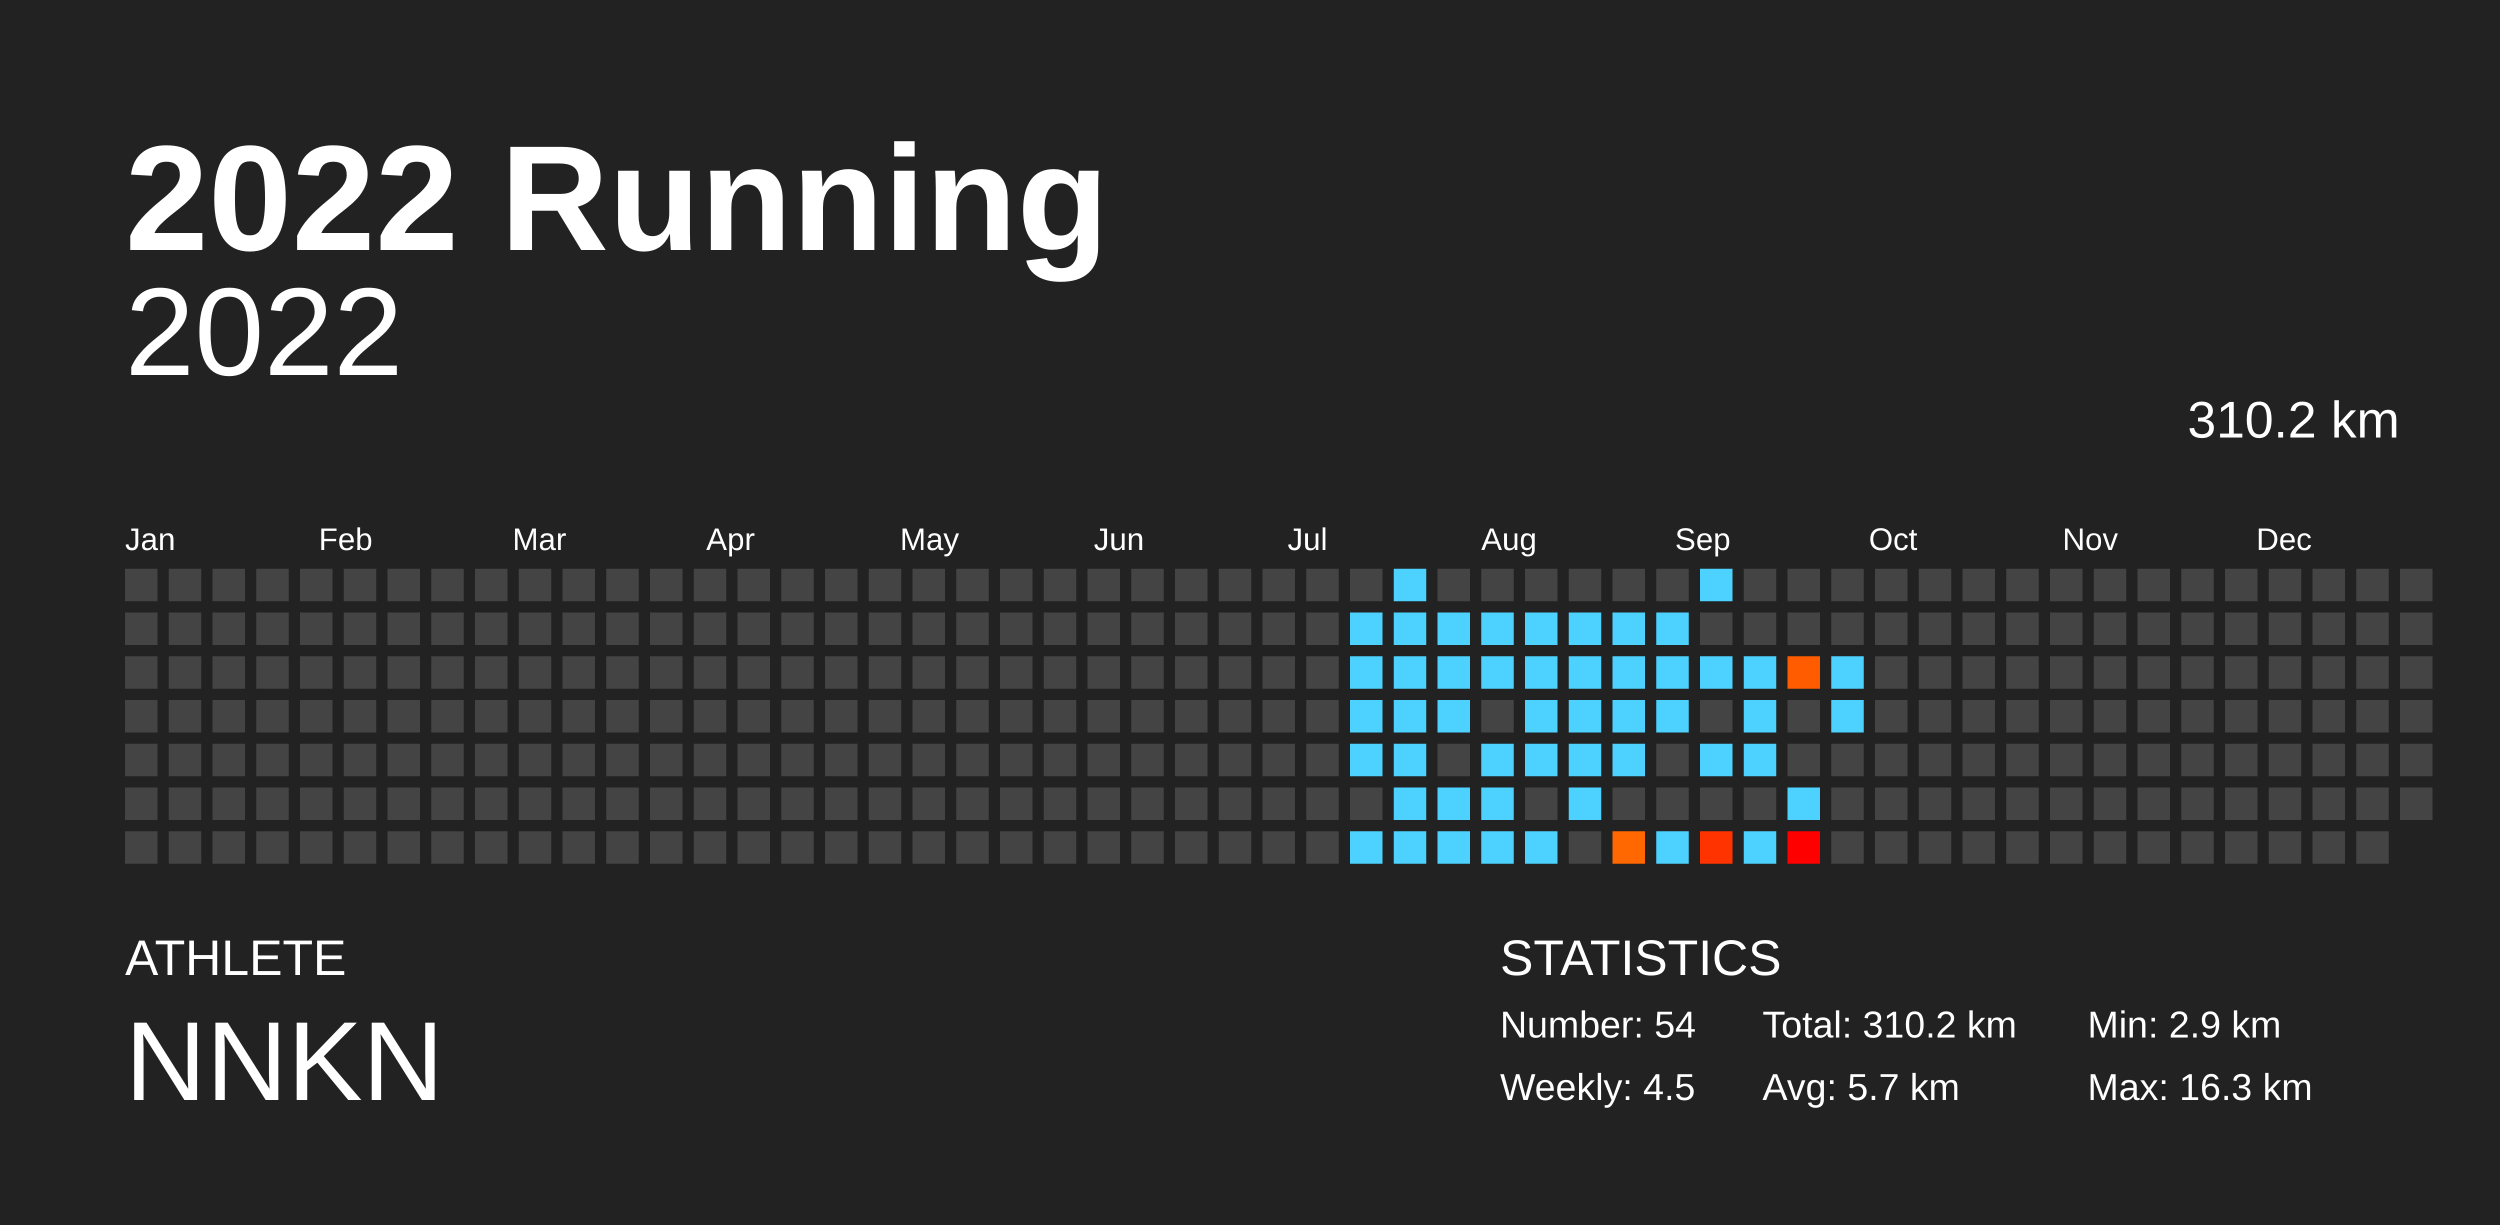
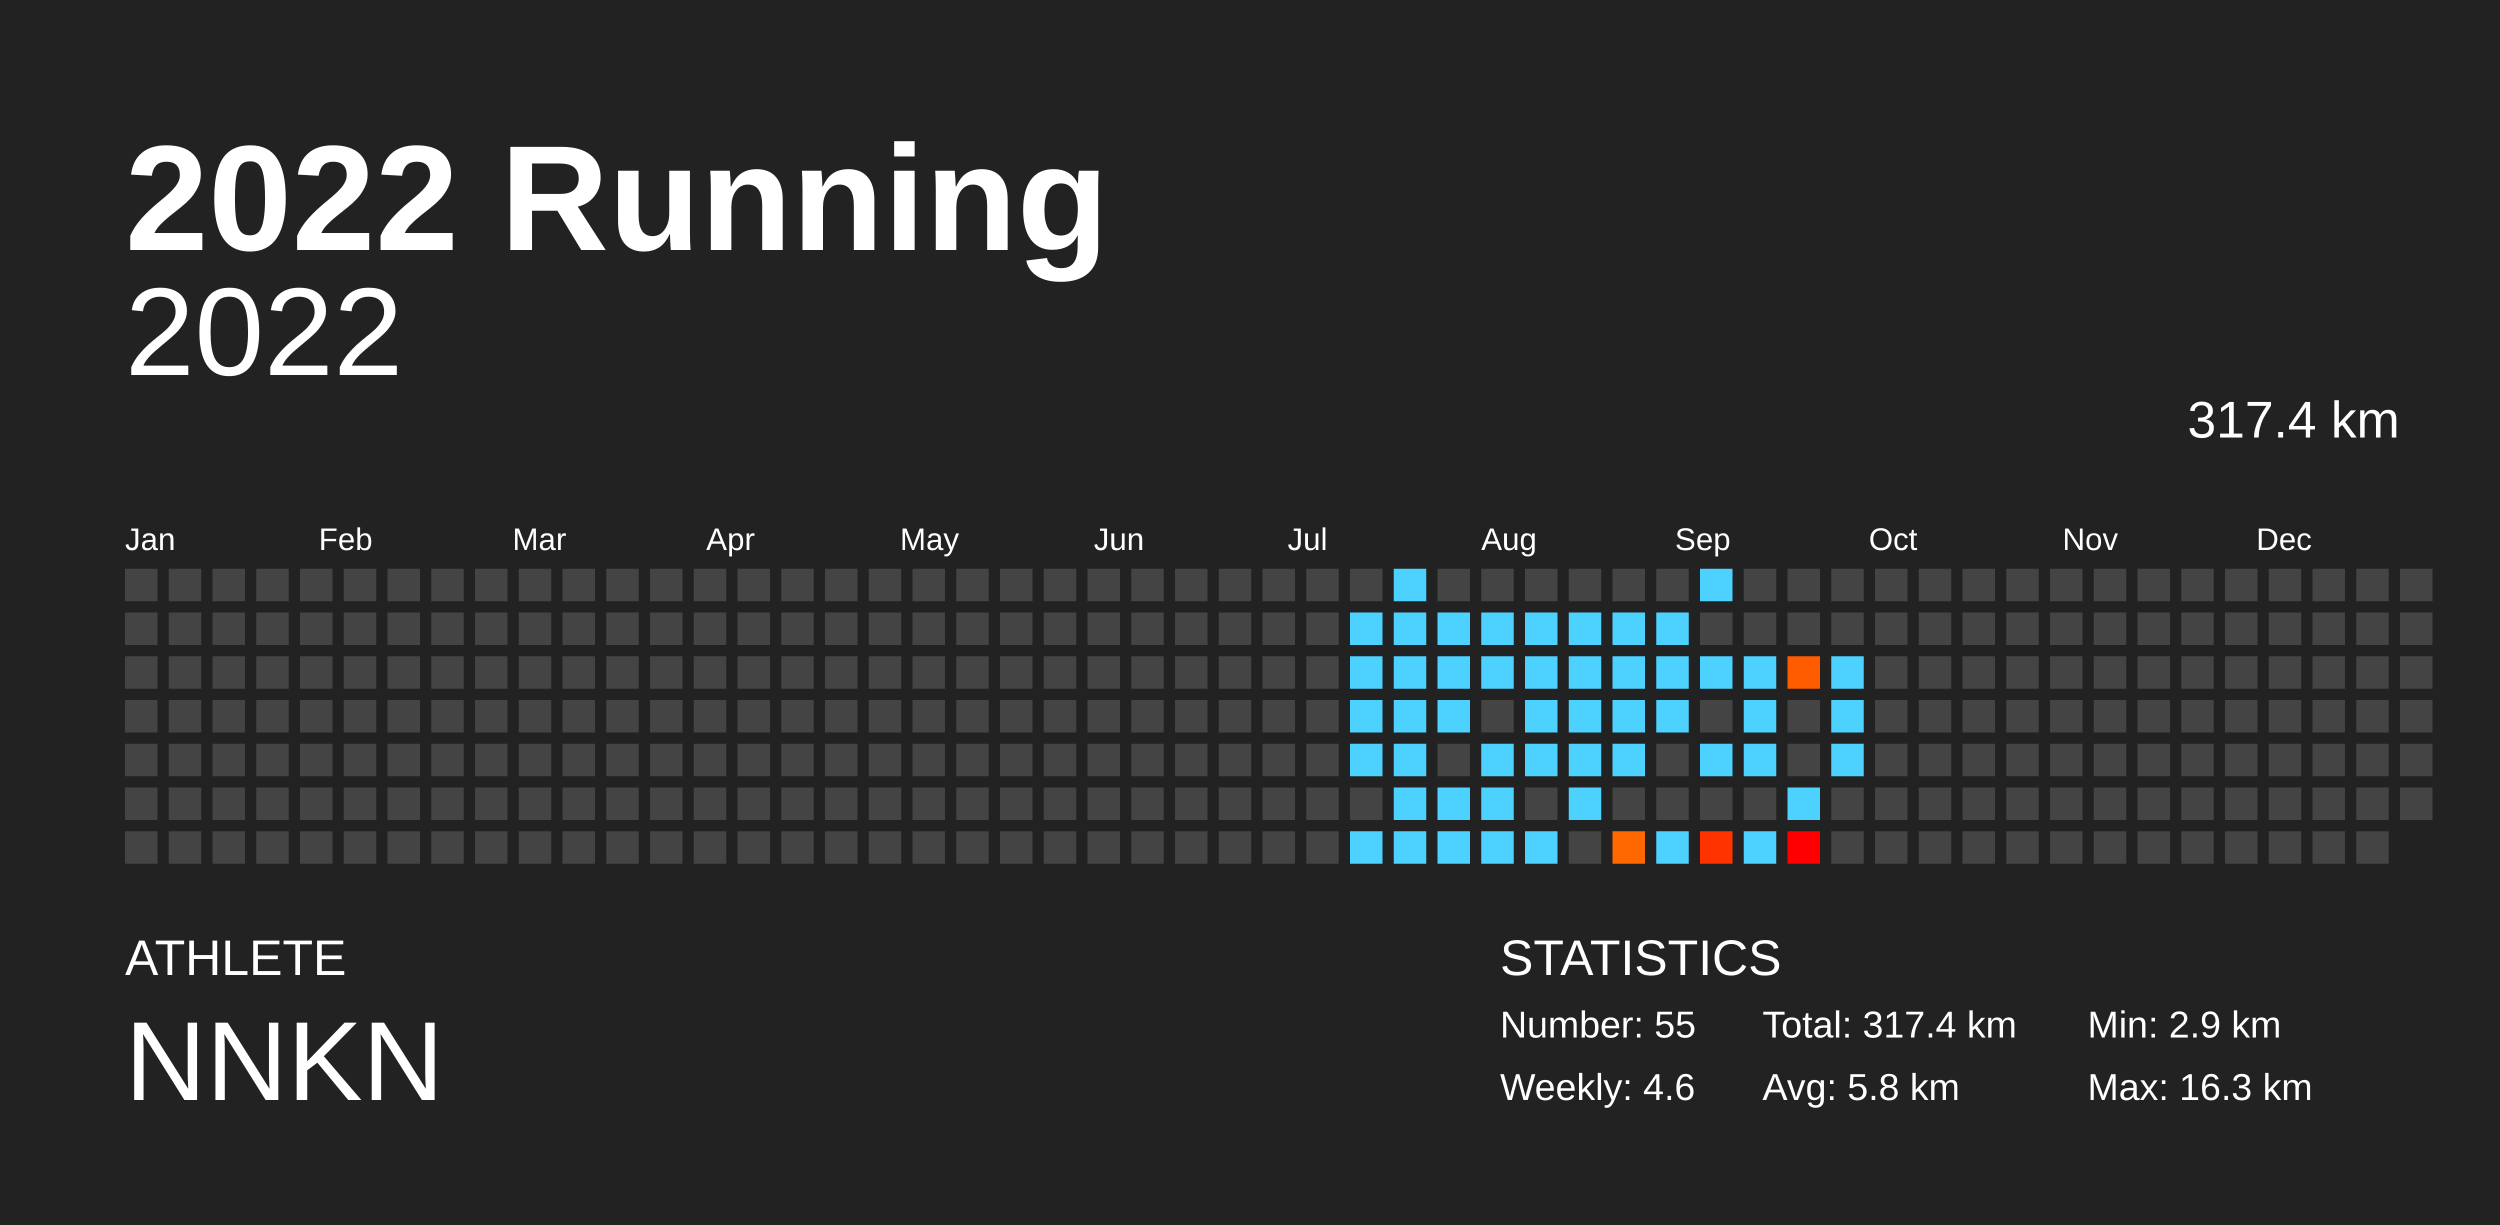
<svg xmlns="http://www.w3.org/2000/svg" baseProfile="full" height="98mm" version="1.1" viewBox="0,0,200,98" width="200mm">
  <defs />
  <rect fill="#222222" height="98" width="200" x="0" y="0" />
  <text fill="#FFFFFF" style="font-size:12px; font-family:Arial; font-weight:bold;" x="10" y="20">2022 Running</text>
  <text fill="#FFFFFF" style="font-size:4px; font-family:Arial" x="10" y="78">ATHLETE</text>
  <text fill="#FFFFFF" style="font-size:9px; font-family:Arial" x="10" y="88">NNKN</text>
  <text fill="#FFFFFF" style="font-size:4px; font-family:Arial" x="120" y="78">STATISTICS</text>
-   <text fill="#FFFFFF" style="font-size:3px; font-family:Arial" x="120" y="83">Number: 54</text>
-   <text fill="#FFFFFF" style="font-size:3px; font-family:Arial" x="120" y="88">Weekly: 4.5</text>
-   <text fill="#FFFFFF" style="font-size:3px; font-family:Arial" x="141" y="83">Total: 310.2 km</text>
-   <text fill="#FFFFFF" style="font-size:3px; font-family:Arial" x="141" y="88">Avg: 5.7 km</text>
+   <text fill="#FFFFFF" style="font-size:3px; font-family:Arial" x="120" y="83">Number: 55</text>
+   <text fill="#FFFFFF" style="font-size:3px; font-family:Arial" x="120" y="88">Weekly: 4.6</text>
+   <text fill="#FFFFFF" style="font-size:3px; font-family:Arial" x="141" y="83">Total: 317.4 km</text>
+   <text fill="#FFFFFF" style="font-size:3px; font-family:Arial" x="141" y="88">Avg: 5.8 km</text>
  <text fill="#FFFFFF" style="font-size:3px; font-family:Arial" x="167" y="83">Min: 2.9 km</text>
  <text fill="#FFFFFF" style="font-size:3px; font-family:Arial" x="167" y="88">Max: 16.3 km</text>
  <text alignment-baseline="hanging" fill="#FFFFFF" style="font-size:10.0px; font-family:Arial;" x="10" y="30">2022</text>
-   <text alignment-baseline="hanging" fill="#FFFFFF" style="font-size:4.125px; font-family:Arial;" x="175" y="35">310.2 km</text>
+   <text alignment-baseline="hanging" fill="#FFFFFF" style="font-size:4.125px; font-family:Arial;" x="175" y="35">317.4 km</text>
  <text fill="#FFFFFF" style="font-size:2.5px; font-family:Arial" x="10.0" y="44">Jan</text>
  <text fill="#FFFFFF" style="font-size:2.5px; font-family:Arial" x="25.5" y="44">Feb</text>
  <text fill="#FFFFFF" style="font-size:2.5px; font-family:Arial" x="41.0" y="44">Mar</text>
  <text fill="#FFFFFF" style="font-size:2.5px; font-family:Arial" x="56.5" y="44">Apr</text>
  <text fill="#FFFFFF" style="font-size:2.5px; font-family:Arial" x="72.0" y="44">May</text>
  <text fill="#FFFFFF" style="font-size:2.5px; font-family:Arial" x="87.5" y="44">Jun</text>
  <text fill="#FFFFFF" style="font-size:2.5px; font-family:Arial" x="103.0" y="44">Jul</text>
  <text fill="#FFFFFF" style="font-size:2.5px; font-family:Arial" x="118.5" y="44">Aug</text>
  <text fill="#FFFFFF" style="font-size:2.5px; font-family:Arial" x="134.0" y="44">Sep</text>
  <text fill="#FFFFFF" style="font-size:2.5px; font-family:Arial" x="149.5" y="44">Oct</text>
  <text fill="#FFFFFF" style="font-size:2.5px; font-family:Arial" x="165.0" y="44">Nov</text>
  <text fill="#FFFFFF" style="font-size:2.5px; font-family:Arial" x="180.5" y="44">Dec</text>
  <rect fill="#444444" height="2.6" width="2.6" x="10.0" y="45.5" />
  <rect fill="#444444" height="2.6" width="2.6" x="10.0" y="49.0" />
  <rect fill="#444444" height="2.6" width="2.6" x="10.0" y="52.5" />
  <rect fill="#444444" height="2.6" width="2.6" x="10.0" y="56.0" />
  <rect fill="#444444" height="2.6" width="2.6" x="10.0" y="59.5" />
  <rect fill="#444444" height="2.6" width="2.6" x="10.0" y="63.0" />
  <rect fill="#444444" height="2.6" width="2.6" x="10.0" y="66.5" />
  <rect fill="#444444" height="2.6" width="2.6" x="13.5" y="45.5" />
  <rect fill="#444444" height="2.6" width="2.6" x="13.5" y="49.0" />
  <rect fill="#444444" height="2.6" width="2.6" x="13.5" y="52.5" />
  <rect fill="#444444" height="2.6" width="2.6" x="13.5" y="56.0" />
  <rect fill="#444444" height="2.6" width="2.6" x="13.5" y="59.5" />
  <rect fill="#444444" height="2.6" width="2.6" x="13.5" y="63.0" />
  <rect fill="#444444" height="2.6" width="2.6" x="13.5" y="66.5" />
  <rect fill="#444444" height="2.6" width="2.6" x="17.0" y="45.5" />
  <rect fill="#444444" height="2.6" width="2.6" x="17.0" y="49.0" />
  <rect fill="#444444" height="2.6" width="2.6" x="17.0" y="52.5" />
  <rect fill="#444444" height="2.6" width="2.6" x="17.0" y="56.0" />
  <rect fill="#444444" height="2.6" width="2.6" x="17.0" y="59.5" />
  <rect fill="#444444" height="2.6" width="2.6" x="17.0" y="63.0" />
  <rect fill="#444444" height="2.6" width="2.6" x="17.0" y="66.5" />
  <rect fill="#444444" height="2.6" width="2.6" x="20.5" y="45.5" />
  <rect fill="#444444" height="2.6" width="2.6" x="20.5" y="49.0" />
  <rect fill="#444444" height="2.6" width="2.6" x="20.5" y="52.5" />
  <rect fill="#444444" height="2.6" width="2.6" x="20.5" y="56.0" />
  <rect fill="#444444" height="2.6" width="2.6" x="20.5" y="59.5" />
  <rect fill="#444444" height="2.6" width="2.6" x="20.5" y="63.0" />
  <rect fill="#444444" height="2.6" width="2.6" x="20.5" y="66.5" />
  <rect fill="#444444" height="2.6" width="2.6" x="24.0" y="45.5" />
  <rect fill="#444444" height="2.6" width="2.6" x="24.0" y="49.0" />
  <rect fill="#444444" height="2.6" width="2.6" x="24.0" y="52.5" />
  <rect fill="#444444" height="2.6" width="2.6" x="24.0" y="56.0" />
  <rect fill="#444444" height="2.6" width="2.6" x="24.0" y="59.5" />
  <rect fill="#444444" height="2.6" width="2.6" x="24.0" y="63.0" />
  <rect fill="#444444" height="2.6" width="2.6" x="24.0" y="66.5" />
  <rect fill="#444444" height="2.6" width="2.6" x="27.5" y="45.5" />
  <rect fill="#444444" height="2.6" width="2.6" x="27.5" y="49.0" />
  <rect fill="#444444" height="2.6" width="2.6" x="27.5" y="52.5" />
  <rect fill="#444444" height="2.6" width="2.6" x="27.5" y="56.0" />
  <rect fill="#444444" height="2.6" width="2.6" x="27.5" y="59.5" />
  <rect fill="#444444" height="2.6" width="2.6" x="27.5" y="63.0" />
  <rect fill="#444444" height="2.6" width="2.6" x="27.5" y="66.5" />
  <rect fill="#444444" height="2.6" width="2.6" x="31.0" y="45.5" />
  <rect fill="#444444" height="2.6" width="2.6" x="31.0" y="49.0" />
  <rect fill="#444444" height="2.6" width="2.6" x="31.0" y="52.5" />
  <rect fill="#444444" height="2.6" width="2.6" x="31.0" y="56.0" />
  <rect fill="#444444" height="2.6" width="2.6" x="31.0" y="59.5" />
  <rect fill="#444444" height="2.6" width="2.6" x="31.0" y="63.0" />
  <rect fill="#444444" height="2.6" width="2.6" x="31.0" y="66.5" />
  <rect fill="#444444" height="2.6" width="2.6" x="34.5" y="45.5" />
  <rect fill="#444444" height="2.6" width="2.6" x="34.5" y="49.0" />
  <rect fill="#444444" height="2.6" width="2.6" x="34.5" y="52.5" />
  <rect fill="#444444" height="2.6" width="2.6" x="34.5" y="56.0" />
  <rect fill="#444444" height="2.6" width="2.6" x="34.5" y="59.5" />
  <rect fill="#444444" height="2.6" width="2.6" x="34.5" y="63.0" />
  <rect fill="#444444" height="2.6" width="2.6" x="34.5" y="66.5" />
  <rect fill="#444444" height="2.6" width="2.6" x="38.0" y="45.5" />
  <rect fill="#444444" height="2.6" width="2.6" x="38.0" y="49.0" />
  <rect fill="#444444" height="2.6" width="2.6" x="38.0" y="52.5" />
  <rect fill="#444444" height="2.6" width="2.6" x="38.0" y="56.0" />
  <rect fill="#444444" height="2.6" width="2.6" x="38.0" y="59.5" />
  <rect fill="#444444" height="2.6" width="2.6" x="38.0" y="63.0" />
  <rect fill="#444444" height="2.6" width="2.6" x="38.0" y="66.5" />
  <rect fill="#444444" height="2.6" width="2.6" x="41.5" y="45.5" />
  <rect fill="#444444" height="2.6" width="2.6" x="41.5" y="49.0" />
  <rect fill="#444444" height="2.6" width="2.6" x="41.5" y="52.5" />
  <rect fill="#444444" height="2.6" width="2.6" x="41.5" y="56.0" />
  <rect fill="#444444" height="2.6" width="2.6" x="41.5" y="59.5" />
  <rect fill="#444444" height="2.6" width="2.6" x="41.5" y="63.0" />
  <rect fill="#444444" height="2.6" width="2.6" x="41.5" y="66.5" />
  <rect fill="#444444" height="2.6" width="2.6" x="45.0" y="45.5" />
  <rect fill="#444444" height="2.6" width="2.6" x="45.0" y="49.0" />
  <rect fill="#444444" height="2.6" width="2.6" x="45.0" y="52.5" />
  <rect fill="#444444" height="2.6" width="2.6" x="45.0" y="56.0" />
  <rect fill="#444444" height="2.6" width="2.6" x="45.0" y="59.5" />
  <rect fill="#444444" height="2.6" width="2.6" x="45.0" y="63.0" />
  <rect fill="#444444" height="2.6" width="2.6" x="45.0" y="66.5" />
  <rect fill="#444444" height="2.6" width="2.6" x="48.5" y="45.5" />
  <rect fill="#444444" height="2.6" width="2.6" x="48.5" y="49.0" />
  <rect fill="#444444" height="2.6" width="2.6" x="48.5" y="52.5" />
  <rect fill="#444444" height="2.6" width="2.6" x="48.5" y="56.0" />
  <rect fill="#444444" height="2.6" width="2.6" x="48.5" y="59.5" />
  <rect fill="#444444" height="2.6" width="2.6" x="48.5" y="63.0" />
  <rect fill="#444444" height="2.6" width="2.6" x="48.5" y="66.5" />
  <rect fill="#444444" height="2.6" width="2.6" x="52.0" y="45.5" />
  <rect fill="#444444" height="2.6" width="2.6" x="52.0" y="49.0" />
  <rect fill="#444444" height="2.6" width="2.6" x="52.0" y="52.5" />
  <rect fill="#444444" height="2.6" width="2.6" x="52.0" y="56.0" />
  <rect fill="#444444" height="2.6" width="2.6" x="52.0" y="59.5" />
  <rect fill="#444444" height="2.6" width="2.6" x="52.0" y="63.0" />
  <rect fill="#444444" height="2.6" width="2.6" x="52.0" y="66.5" />
  <rect fill="#444444" height="2.6" width="2.6" x="55.5" y="45.5" />
  <rect fill="#444444" height="2.6" width="2.6" x="55.5" y="49.0" />
  <rect fill="#444444" height="2.6" width="2.6" x="55.5" y="52.5" />
  <rect fill="#444444" height="2.6" width="2.6" x="55.5" y="56.0" />
  <rect fill="#444444" height="2.6" width="2.6" x="55.5" y="59.5" />
  <rect fill="#444444" height="2.6" width="2.6" x="55.5" y="63.0" />
  <rect fill="#444444" height="2.6" width="2.6" x="55.5" y="66.5" />
  <rect fill="#444444" height="2.6" width="2.6" x="59.0" y="45.5" />
  <rect fill="#444444" height="2.6" width="2.6" x="59.0" y="49.0" />
  <rect fill="#444444" height="2.6" width="2.6" x="59.0" y="52.5" />
  <rect fill="#444444" height="2.6" width="2.6" x="59.0" y="56.0" />
  <rect fill="#444444" height="2.6" width="2.6" x="59.0" y="59.5" />
  <rect fill="#444444" height="2.6" width="2.6" x="59.0" y="63.0" />
  <rect fill="#444444" height="2.6" width="2.6" x="59.0" y="66.5" />
  <rect fill="#444444" height="2.6" width="2.6" x="62.5" y="45.5" />
  <rect fill="#444444" height="2.6" width="2.6" x="62.5" y="49.0" />
  <rect fill="#444444" height="2.6" width="2.6" x="62.5" y="52.5" />
  <rect fill="#444444" height="2.6" width="2.6" x="62.5" y="56.0" />
  <rect fill="#444444" height="2.6" width="2.6" x="62.5" y="59.5" />
  <rect fill="#444444" height="2.6" width="2.6" x="62.5" y="63.0" />
  <rect fill="#444444" height="2.6" width="2.6" x="62.5" y="66.5" />
  <rect fill="#444444" height="2.6" width="2.6" x="66.0" y="45.5" />
  <rect fill="#444444" height="2.6" width="2.6" x="66.0" y="49.0" />
  <rect fill="#444444" height="2.6" width="2.6" x="66.0" y="52.5" />
  <rect fill="#444444" height="2.6" width="2.6" x="66.0" y="56.0" />
  <rect fill="#444444" height="2.6" width="2.6" x="66.0" y="59.5" />
  <rect fill="#444444" height="2.6" width="2.6" x="66.0" y="63.0" />
  <rect fill="#444444" height="2.6" width="2.6" x="66.0" y="66.5" />
  <rect fill="#444444" height="2.6" width="2.6" x="69.5" y="45.5" />
  <rect fill="#444444" height="2.6" width="2.6" x="69.5" y="49.0" />
  <rect fill="#444444" height="2.6" width="2.6" x="69.5" y="52.5" />
  <rect fill="#444444" height="2.6" width="2.6" x="69.5" y="56.0" />
  <rect fill="#444444" height="2.6" width="2.6" x="69.5" y="59.5" />
  <rect fill="#444444" height="2.6" width="2.6" x="69.5" y="63.0" />
  <rect fill="#444444" height="2.6" width="2.6" x="69.5" y="66.5" />
  <rect fill="#444444" height="2.6" width="2.6" x="73.0" y="45.5" />
  <rect fill="#444444" height="2.6" width="2.6" x="73.0" y="49.0" />
  <rect fill="#444444" height="2.6" width="2.6" x="73.0" y="52.5" />
  <rect fill="#444444" height="2.6" width="2.6" x="73.0" y="56.0" />
  <rect fill="#444444" height="2.6" width="2.6" x="73.0" y="59.5" />
  <rect fill="#444444" height="2.6" width="2.6" x="73.0" y="63.0" />
  <rect fill="#444444" height="2.6" width="2.6" x="73.0" y="66.5" />
  <rect fill="#444444" height="2.6" width="2.6" x="76.5" y="45.5" />
  <rect fill="#444444" height="2.6" width="2.6" x="76.5" y="49.0" />
  <rect fill="#444444" height="2.6" width="2.6" x="76.5" y="52.5" />
  <rect fill="#444444" height="2.6" width="2.6" x="76.5" y="56.0" />
  <rect fill="#444444" height="2.6" width="2.6" x="76.5" y="59.5" />
  <rect fill="#444444" height="2.6" width="2.6" x="76.5" y="63.0" />
  <rect fill="#444444" height="2.6" width="2.6" x="76.5" y="66.5" />
  <rect fill="#444444" height="2.6" width="2.6" x="80.0" y="45.5" />
  <rect fill="#444444" height="2.6" width="2.6" x="80.0" y="49.0" />
  <rect fill="#444444" height="2.6" width="2.6" x="80.0" y="52.5" />
  <rect fill="#444444" height="2.6" width="2.6" x="80.0" y="56.0" />
  <rect fill="#444444" height="2.6" width="2.6" x="80.0" y="59.5" />
  <rect fill="#444444" height="2.6" width="2.6" x="80.0" y="63.0" />
  <rect fill="#444444" height="2.6" width="2.6" x="80.0" y="66.5" />
  <rect fill="#444444" height="2.6" width="2.6" x="83.5" y="45.5" />
  <rect fill="#444444" height="2.6" width="2.6" x="83.5" y="49.0" />
  <rect fill="#444444" height="2.6" width="2.6" x="83.5" y="52.5" />
  <rect fill="#444444" height="2.6" width="2.6" x="83.5" y="56.0" />
  <rect fill="#444444" height="2.6" width="2.6" x="83.5" y="59.5" />
  <rect fill="#444444" height="2.6" width="2.6" x="83.5" y="63.0" />
  <rect fill="#444444" height="2.6" width="2.6" x="83.5" y="66.5" />
  <rect fill="#444444" height="2.6" width="2.6" x="87.0" y="45.5" />
  <rect fill="#444444" height="2.6" width="2.6" x="87.0" y="49.0" />
  <rect fill="#444444" height="2.6" width="2.6" x="87.0" y="52.5" />
  <rect fill="#444444" height="2.6" width="2.6" x="87.0" y="56.0" />
  <rect fill="#444444" height="2.6" width="2.6" x="87.0" y="59.5" />
  <rect fill="#444444" height="2.6" width="2.6" x="87.0" y="63.0" />
  <rect fill="#444444" height="2.6" width="2.6" x="87.0" y="66.5" />
  <rect fill="#444444" height="2.6" width="2.6" x="90.5" y="45.5" />
  <rect fill="#444444" height="2.6" width="2.6" x="90.5" y="49.0" />
  <rect fill="#444444" height="2.6" width="2.6" x="90.5" y="52.5" />
  <rect fill="#444444" height="2.6" width="2.6" x="90.5" y="56.0" />
  <rect fill="#444444" height="2.6" width="2.6" x="90.5" y="59.5" />
  <rect fill="#444444" height="2.6" width="2.6" x="90.5" y="63.0" />
  <rect fill="#444444" height="2.6" width="2.6" x="90.5" y="66.5" />
  <rect fill="#444444" height="2.6" width="2.6" x="94.0" y="45.5" />
  <rect fill="#444444" height="2.6" width="2.6" x="94.0" y="49.0" />
  <rect fill="#444444" height="2.6" width="2.6" x="94.0" y="52.5" />
  <rect fill="#444444" height="2.6" width="2.6" x="94.0" y="56.0" />
  <rect fill="#444444" height="2.6" width="2.6" x="94.0" y="59.5" />
  <rect fill="#444444" height="2.6" width="2.6" x="94.0" y="63.0" />
  <rect fill="#444444" height="2.6" width="2.6" x="94.0" y="66.5" />
  <rect fill="#444444" height="2.6" width="2.6" x="97.5" y="45.5" />
  <rect fill="#444444" height="2.6" width="2.6" x="97.5" y="49.0" />
  <rect fill="#444444" height="2.6" width="2.6" x="97.5" y="52.5" />
  <rect fill="#444444" height="2.6" width="2.6" x="97.5" y="56.0" />
  <rect fill="#444444" height="2.6" width="2.6" x="97.5" y="59.5" />
  <rect fill="#444444" height="2.6" width="2.6" x="97.5" y="63.0" />
  <rect fill="#444444" height="2.6" width="2.6" x="97.5" y="66.5" />
  <rect fill="#444444" height="2.6" width="2.6" x="101.0" y="45.5" />
  <rect fill="#444444" height="2.6" width="2.6" x="101.0" y="49.0" />
  <rect fill="#444444" height="2.6" width="2.6" x="101.0" y="52.5" />
  <rect fill="#444444" height="2.6" width="2.6" x="101.0" y="56.0" />
  <rect fill="#444444" height="2.6" width="2.6" x="101.0" y="59.5" />
  <rect fill="#444444" height="2.6" width="2.6" x="101.0" y="63.0" />
  <rect fill="#444444" height="2.6" width="2.6" x="101.0" y="66.5" />
  <rect fill="#444444" height="2.6" width="2.6" x="104.5" y="45.5" />
  <rect fill="#444444" height="2.6" width="2.6" x="104.5" y="49.0" />
  <rect fill="#444444" height="2.6" width="2.6" x="104.5" y="52.5" />
  <rect fill="#444444" height="2.6" width="2.6" x="104.5" y="56.0" />
  <rect fill="#444444" height="2.6" width="2.6" x="104.5" y="59.5" />
  <rect fill="#444444" height="2.6" width="2.6" x="104.5" y="63.0" />
  <rect fill="#444444" height="2.6" width="2.6" x="104.5" y="66.5" />
  <rect fill="#444444" height="2.6" width="2.6" x="108.0" y="45.5" />
  <rect fill="#4dd2ff" height="2.6" width="2.6" x="108.0" y="49.0" />
  <rect fill="#4dd2ff" height="2.6" width="2.6" x="108.0" y="52.5" />
  <rect fill="#4dd2ff" height="2.6" width="2.6" x="108.0" y="56.0" />
  <rect fill="#4dd2ff" height="2.6" width="2.6" x="108.0" y="59.5" />
  <rect fill="#444444" height="2.6" width="2.6" x="108.0" y="63.0" />
  <rect fill="#4dd2ff" height="2.6" width="2.6" x="108.0" y="66.5" />
  <rect fill="#4dd2ff" height="2.6" width="2.6" x="111.5" y="45.5" />
  <rect fill="#4dd2ff" height="2.6" width="2.6" x="111.5" y="49.0" />
  <rect fill="#4dd2ff" height="2.6" width="2.6" x="111.5" y="52.5" />
  <rect fill="#4dd2ff" height="2.6" width="2.6" x="111.5" y="56.0" />
  <rect fill="#4dd2ff" height="2.6" width="2.6" x="111.5" y="59.5" />
  <rect fill="#4dd2ff" height="2.6" width="2.6" x="111.5" y="63.0" />
  <rect fill="#4dd2ff" height="2.6" width="2.6" x="111.5" y="66.5" />
  <rect fill="#444444" height="2.6" width="2.6" x="115.0" y="45.5" />
  <rect fill="#4dd2ff" height="2.6" width="2.6" x="115.0" y="49.0" />
  <rect fill="#4dd2ff" height="2.6" width="2.6" x="115.0" y="52.5" />
  <rect fill="#4dd2ff" height="2.6" width="2.6" x="115.0" y="56.0" />
  <rect fill="#444444" height="2.6" width="2.6" x="115.0" y="59.5" />
  <rect fill="#4dd2ff" height="2.6" width="2.6" x="115.0" y="63.0" />
  <rect fill="#4dd2ff" height="2.6" width="2.6" x="115.0" y="66.5" />
  <rect fill="#444444" height="2.6" width="2.6" x="118.5" y="45.5" />
  <rect fill="#4dd2ff" height="2.6" width="2.6" x="118.5" y="49.0" />
  <rect fill="#4dd2ff" height="2.6" width="2.6" x="118.5" y="52.5" />
  <rect fill="#444444" height="2.6" width="2.6" x="118.5" y="56.0" />
  <rect fill="#4dd2ff" height="2.6" width="2.6" x="118.5" y="59.5" />
  <rect fill="#4dd2ff" height="2.6" width="2.6" x="118.5" y="63.0" />
  <rect fill="#4dd2ff" height="2.6" width="2.6" x="118.5" y="66.5" />
  <rect fill="#444444" height="2.6" width="2.6" x="122.0" y="45.5" />
  <rect fill="#4dd2ff" height="2.6" width="2.6" x="122.0" y="49.0" />
  <rect fill="#4dd2ff" height="2.6" width="2.6" x="122.0" y="52.5" />
  <rect fill="#4dd2ff" height="2.6" width="2.6" x="122.0" y="56.0" />
  <rect fill="#4dd2ff" height="2.6" width="2.6" x="122.0" y="59.5" />
  <rect fill="#444444" height="2.6" width="2.6" x="122.0" y="63.0" />
  <rect fill="#4dd2ff" height="2.6" width="2.6" x="122.0" y="66.5" />
  <rect fill="#444444" height="2.6" width="2.6" x="125.5" y="45.5" />
  <rect fill="#4dd2ff" height="2.6" width="2.6" x="125.5" y="49.0" />
  <rect fill="#4dd2ff" height="2.6" width="2.6" x="125.5" y="52.5" />
  <rect fill="#4dd2ff" height="2.6" width="2.6" x="125.5" y="56.0" />
  <rect fill="#4dd2ff" height="2.6" width="2.6" x="125.5" y="59.5" />
  <rect fill="#4dd2ff" height="2.6" width="2.6" x="125.5" y="63.0" />
  <rect fill="#444444" height="2.6" width="2.6" x="125.5" y="66.5" />
  <rect fill="#444444" height="2.6" width="2.6" x="129.0" y="45.5" />
  <rect fill="#4dd2ff" height="2.6" width="2.6" x="129.0" y="49.0" />
  <rect fill="#4dd2ff" height="2.6" width="2.6" x="129.0" y="52.5" />
  <rect fill="#4dd2ff" height="2.6" width="2.6" x="129.0" y="56.0" />
  <rect fill="#4dd2ff" height="2.6" width="2.6" x="129.0" y="59.5" />
  <rect fill="#444444" height="2.6" width="2.6" x="129.0" y="63.0" />
  <rect fill="#ff6800" height="2.6" width="2.6" x="129.0" y="66.5" />
  <rect fill="#444444" height="2.6" width="2.6" x="132.5" y="45.5" />
  <rect fill="#4dd2ff" height="2.6" width="2.6" x="132.5" y="49.0" />
  <rect fill="#4dd2ff" height="2.6" width="2.6" x="132.5" y="52.5" />
  <rect fill="#4dd2ff" height="2.6" width="2.6" x="132.5" y="56.0" />
  <rect fill="#444444" height="2.6" width="2.6" x="132.5" y="59.5" />
  <rect fill="#444444" height="2.6" width="2.6" x="132.5" y="63.0" />
  <rect fill="#4dd2ff" height="2.6" width="2.6" x="132.5" y="66.5" />
  <rect fill="#4dd2ff" height="2.6" width="2.6" x="136.0" y="45.5" />
  <rect fill="#444444" height="2.6" width="2.6" x="136.0" y="49.0" />
  <rect fill="#4dd2ff" height="2.6" width="2.6" x="136.0" y="52.5" />
  <rect fill="#444444" height="2.6" width="2.6" x="136.0" y="56.0" />
  <rect fill="#4dd2ff" height="2.6" width="2.6" x="136.0" y="59.5" />
  <rect fill="#444444" height="2.6" width="2.6" x="136.0" y="63.0" />
  <rect fill="#ff3300" height="2.6" width="2.6" x="136.0" y="66.5" />
  <rect fill="#444444" height="2.6" width="2.6" x="139.5" y="45.5" />
  <rect fill="#444444" height="2.6" width="2.6" x="139.5" y="49.0" />
  <rect fill="#4dd2ff" height="2.6" width="2.6" x="139.5" y="52.5" />
  <rect fill="#4dd2ff" height="2.6" width="2.6" x="139.5" y="56.0" />
  <rect fill="#4dd2ff" height="2.6" width="2.6" x="139.5" y="59.5" />
  <rect fill="#444444" height="2.6" width="2.6" x="139.5" y="63.0" />
  <rect fill="#4dd2ff" height="2.6" width="2.6" x="139.5" y="66.5" />
  <rect fill="#444444" height="2.6" width="2.6" x="143.0" y="45.5" />
  <rect fill="#444444" height="2.6" width="2.6" x="143.0" y="49.0" />
  <rect fill="#ff5c00" height="2.6" width="2.6" x="143.0" y="52.5" />
  <rect fill="#444444" height="2.6" width="2.6" x="143.0" y="56.0" />
  <rect fill="#444444" height="2.6" width="2.6" x="143.0" y="59.5" />
  <rect fill="#4dd2ff" height="2.6" width="2.6" x="143.0" y="63.0" />
  <rect fill="#ff0000" height="2.6" width="2.6" x="143.0" y="66.5" />
  <rect fill="#444444" height="2.6" width="2.6" x="146.5" y="45.5" />
  <rect fill="#444444" height="2.6" width="2.6" x="146.5" y="49.0" />
  <rect fill="#4dd2ff" height="2.6" width="2.6" x="146.5" y="52.5" />
  <rect fill="#4dd2ff" height="2.6" width="2.6" x="146.5" y="56.0" />
-   <rect fill="#444444" height="2.6" width="2.6" x="146.5" y="59.5" />
+   <rect fill="#4dd2ff" height="2.6" width="2.6" x="146.5" y="59.5" />
  <rect fill="#444444" height="2.6" width="2.6" x="146.5" y="63.0" />
  <rect fill="#444444" height="2.6" width="2.6" x="146.5" y="66.5" />
  <rect fill="#444444" height="2.6" width="2.6" x="150.0" y="45.5" />
  <rect fill="#444444" height="2.6" width="2.6" x="150.0" y="49.0" />
  <rect fill="#444444" height="2.6" width="2.6" x="150.0" y="52.5" />
  <rect fill="#444444" height="2.6" width="2.6" x="150.0" y="56.0" />
  <rect fill="#444444" height="2.6" width="2.6" x="150.0" y="59.5" />
  <rect fill="#444444" height="2.6" width="2.6" x="150.0" y="63.0" />
  <rect fill="#444444" height="2.6" width="2.6" x="150.0" y="66.5" />
  <rect fill="#444444" height="2.6" width="2.6" x="153.5" y="45.5" />
  <rect fill="#444444" height="2.6" width="2.6" x="153.5" y="49.0" />
  <rect fill="#444444" height="2.6" width="2.6" x="153.5" y="52.5" />
  <rect fill="#444444" height="2.6" width="2.6" x="153.5" y="56.0" />
  <rect fill="#444444" height="2.6" width="2.6" x="153.5" y="59.5" />
  <rect fill="#444444" height="2.6" width="2.6" x="153.5" y="63.0" />
  <rect fill="#444444" height="2.6" width="2.6" x="153.5" y="66.5" />
  <rect fill="#444444" height="2.6" width="2.6" x="157.0" y="45.5" />
  <rect fill="#444444" height="2.6" width="2.6" x="157.0" y="49.0" />
  <rect fill="#444444" height="2.6" width="2.6" x="157.0" y="52.5" />
  <rect fill="#444444" height="2.6" width="2.6" x="157.0" y="56.0" />
  <rect fill="#444444" height="2.6" width="2.6" x="157.0" y="59.5" />
  <rect fill="#444444" height="2.6" width="2.6" x="157.0" y="63.0" />
  <rect fill="#444444" height="2.6" width="2.6" x="157.0" y="66.5" />
  <rect fill="#444444" height="2.6" width="2.6" x="160.5" y="45.5" />
  <rect fill="#444444" height="2.6" width="2.6" x="160.5" y="49.0" />
  <rect fill="#444444" height="2.6" width="2.6" x="160.5" y="52.5" />
  <rect fill="#444444" height="2.6" width="2.6" x="160.5" y="56.0" />
  <rect fill="#444444" height="2.6" width="2.6" x="160.5" y="59.5" />
  <rect fill="#444444" height="2.6" width="2.6" x="160.5" y="63.0" />
  <rect fill="#444444" height="2.6" width="2.6" x="160.5" y="66.5" />
  <rect fill="#444444" height="2.6" width="2.6" x="164.0" y="45.5" />
  <rect fill="#444444" height="2.6" width="2.6" x="164.0" y="49.0" />
  <rect fill="#444444" height="2.6" width="2.6" x="164.0" y="52.5" />
  <rect fill="#444444" height="2.6" width="2.6" x="164.0" y="56.0" />
  <rect fill="#444444" height="2.6" width="2.6" x="164.0" y="59.5" />
  <rect fill="#444444" height="2.6" width="2.6" x="164.0" y="63.0" />
  <rect fill="#444444" height="2.6" width="2.6" x="164.0" y="66.5" />
  <rect fill="#444444" height="2.6" width="2.6" x="167.5" y="45.5" />
  <rect fill="#444444" height="2.6" width="2.6" x="167.5" y="49.0" />
  <rect fill="#444444" height="2.6" width="2.6" x="167.5" y="52.5" />
  <rect fill="#444444" height="2.6" width="2.6" x="167.5" y="56.0" />
  <rect fill="#444444" height="2.6" width="2.6" x="167.5" y="59.5" />
  <rect fill="#444444" height="2.6" width="2.6" x="167.5" y="63.0" />
  <rect fill="#444444" height="2.6" width="2.6" x="167.5" y="66.5" />
  <rect fill="#444444" height="2.6" width="2.6" x="171.0" y="45.5" />
  <rect fill="#444444" height="2.6" width="2.6" x="171.0" y="49.0" />
  <rect fill="#444444" height="2.6" width="2.6" x="171.0" y="52.5" />
  <rect fill="#444444" height="2.6" width="2.6" x="171.0" y="56.0" />
  <rect fill="#444444" height="2.6" width="2.6" x="171.0" y="59.5" />
  <rect fill="#444444" height="2.6" width="2.6" x="171.0" y="63.0" />
  <rect fill="#444444" height="2.6" width="2.6" x="171.0" y="66.5" />
  <rect fill="#444444" height="2.6" width="2.6" x="174.5" y="45.5" />
  <rect fill="#444444" height="2.6" width="2.6" x="174.5" y="49.0" />
  <rect fill="#444444" height="2.6" width="2.6" x="174.5" y="52.5" />
  <rect fill="#444444" height="2.6" width="2.6" x="174.5" y="56.0" />
  <rect fill="#444444" height="2.6" width="2.6" x="174.5" y="59.5" />
  <rect fill="#444444" height="2.6" width="2.6" x="174.5" y="63.0" />
  <rect fill="#444444" height="2.6" width="2.6" x="174.5" y="66.5" />
  <rect fill="#444444" height="2.6" width="2.6" x="178.0" y="45.5" />
  <rect fill="#444444" height="2.6" width="2.6" x="178.0" y="49.0" />
  <rect fill="#444444" height="2.6" width="2.6" x="178.0" y="52.5" />
  <rect fill="#444444" height="2.6" width="2.6" x="178.0" y="56.0" />
  <rect fill="#444444" height="2.6" width="2.6" x="178.0" y="59.5" />
  <rect fill="#444444" height="2.6" width="2.6" x="178.0" y="63.0" />
  <rect fill="#444444" height="2.6" width="2.6" x="178.0" y="66.5" />
  <rect fill="#444444" height="2.6" width="2.6" x="181.5" y="45.5" />
  <rect fill="#444444" height="2.6" width="2.6" x="181.5" y="49.0" />
  <rect fill="#444444" height="2.6" width="2.6" x="181.5" y="52.5" />
  <rect fill="#444444" height="2.6" width="2.6" x="181.5" y="56.0" />
  <rect fill="#444444" height="2.6" width="2.6" x="181.5" y="59.5" />
  <rect fill="#444444" height="2.6" width="2.6" x="181.5" y="63.0" />
  <rect fill="#444444" height="2.6" width="2.6" x="181.5" y="66.5" />
  <rect fill="#444444" height="2.6" width="2.6" x="185.0" y="45.5" />
  <rect fill="#444444" height="2.6" width="2.6" x="185.0" y="49.0" />
  <rect fill="#444444" height="2.6" width="2.6" x="185.0" y="52.5" />
  <rect fill="#444444" height="2.6" width="2.6" x="185.0" y="56.0" />
  <rect fill="#444444" height="2.6" width="2.6" x="185.0" y="59.5" />
  <rect fill="#444444" height="2.6" width="2.6" x="185.0" y="63.0" />
  <rect fill="#444444" height="2.6" width="2.6" x="185.0" y="66.5" />
  <rect fill="#444444" height="2.6" width="2.6" x="188.5" y="45.5" />
  <rect fill="#444444" height="2.6" width="2.6" x="188.5" y="49.0" />
  <rect fill="#444444" height="2.6" width="2.6" x="188.5" y="52.5" />
  <rect fill="#444444" height="2.6" width="2.6" x="188.5" y="56.0" />
  <rect fill="#444444" height="2.6" width="2.6" x="188.5" y="59.5" />
  <rect fill="#444444" height="2.6" width="2.6" x="188.5" y="63.0" />
  <rect fill="#444444" height="2.6" width="2.6" x="188.5" y="66.5" />
  <rect fill="#444444" height="2.6" width="2.6" x="192.0" y="45.5" />
  <rect fill="#444444" height="2.6" width="2.6" x="192.0" y="49.0" />
  <rect fill="#444444" height="2.6" width="2.6" x="192.0" y="52.5" />
  <rect fill="#444444" height="2.6" width="2.6" x="192.0" y="56.0" />
  <rect fill="#444444" height="2.6" width="2.6" x="192.0" y="59.5" />
  <rect fill="#444444" height="2.6" width="2.6" x="192.0" y="63.0" />
</svg>
